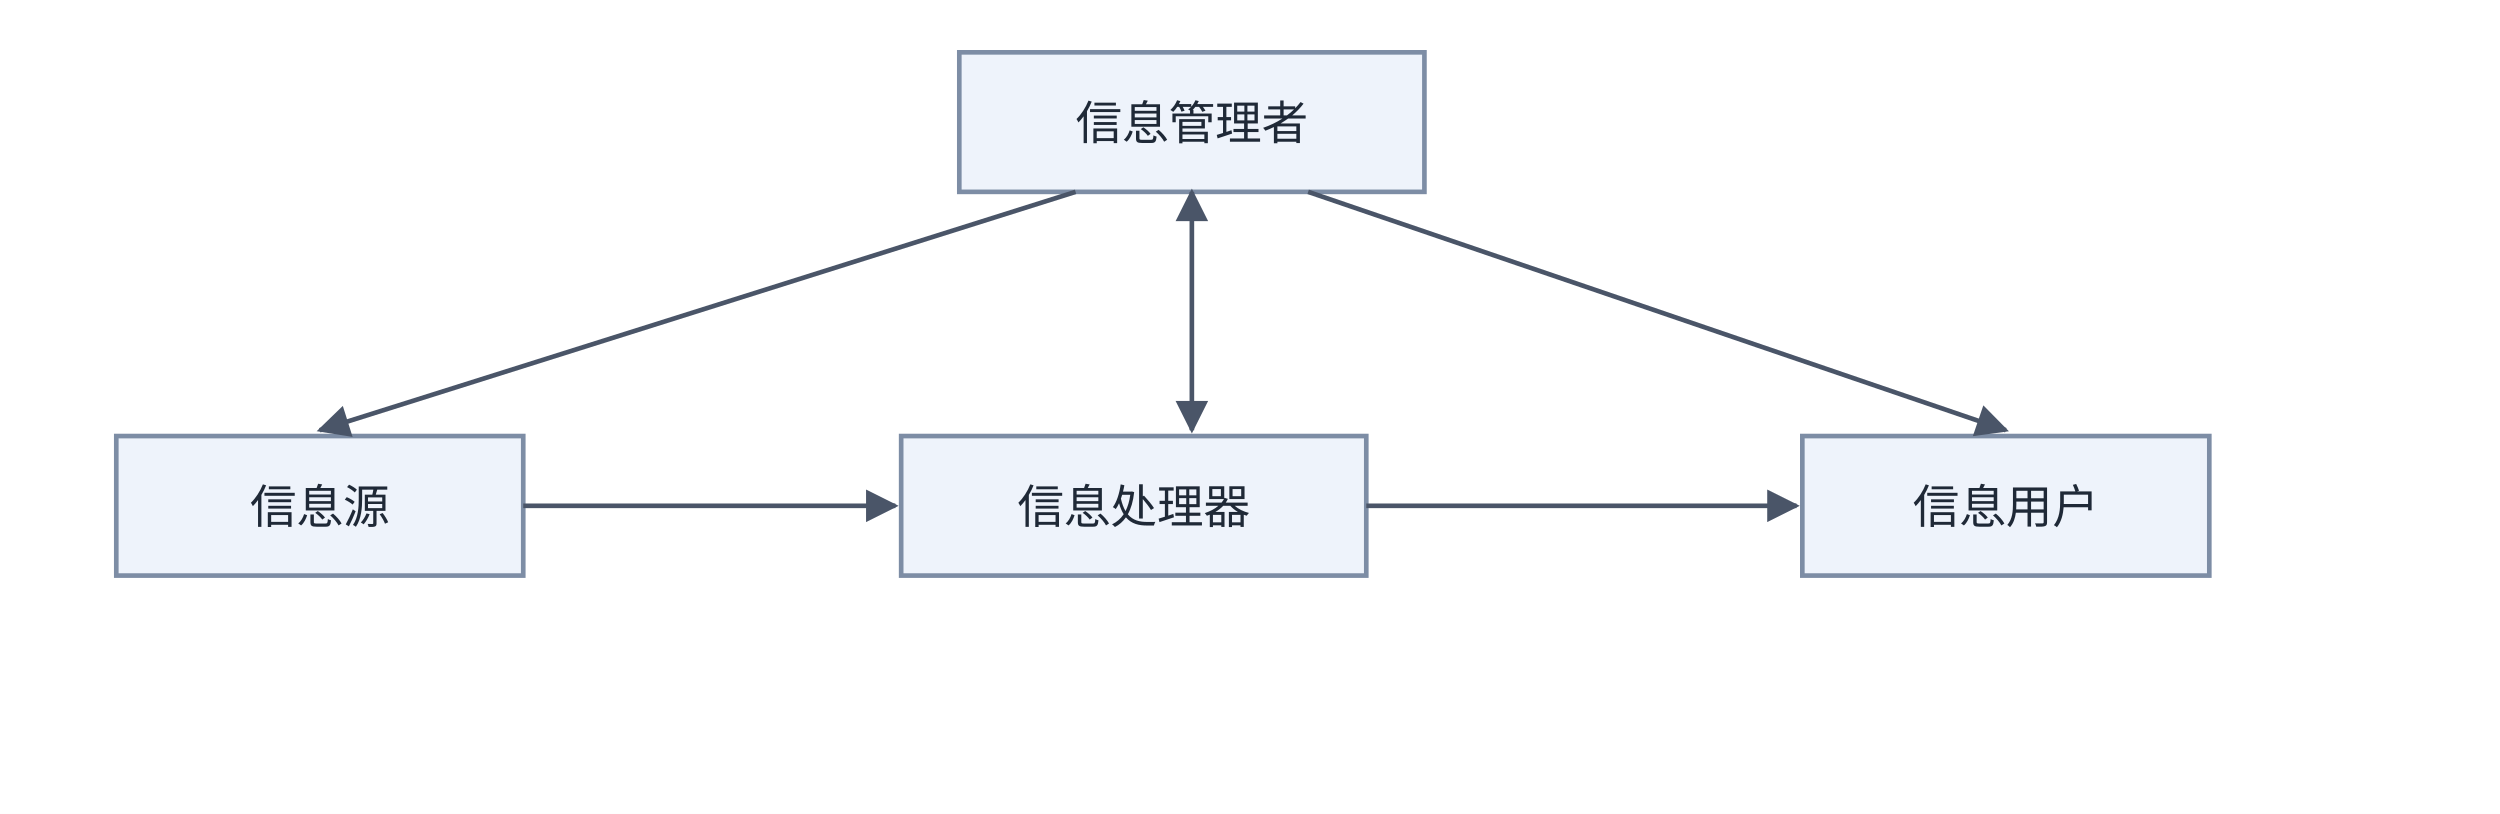
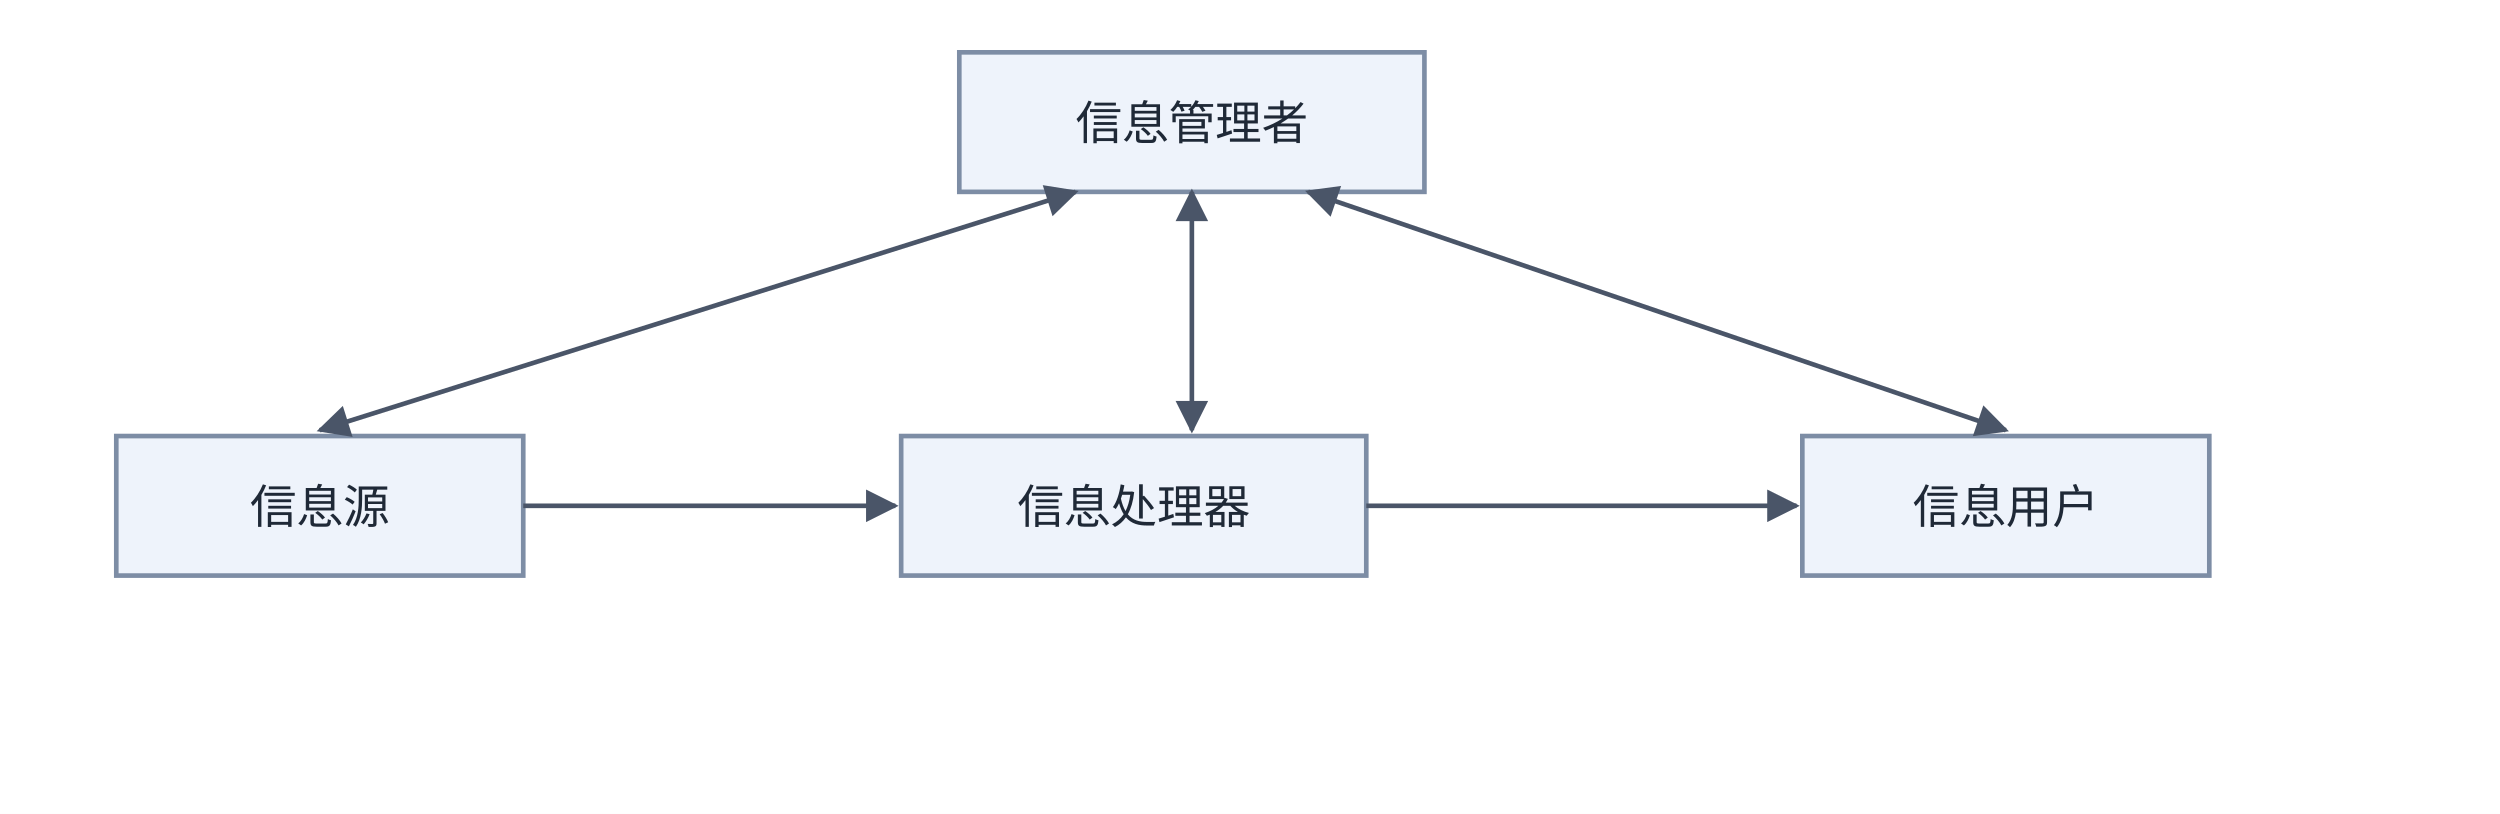
<svg xmlns="http://www.w3.org/2000/svg" width="860" height="280" viewBox="0 0 860 280" font-family="sans-serif">
  <rect width="860" height="280" fill="#ffffff" />
  <defs>
    <marker id="arr" viewBox="0 0 10 10" refX="9" refY="5" markerWidth="7" markerHeight="7" orient="auto-start-reverse">
      <path d="M 0 0 L 10 5 L 0 10 Z" fill="#4a5568" />
    </marker>
  </defs>
  <rect x="330" y="18" width="160" height="48" fill="#eef3fb" stroke="#7d8da5" stroke-width="1.6" />
  <text x="410" y="48" text-anchor="middle" font-size="16" fill="#1f2937">信息管理者</text>
  <rect x="40" y="150" width="140" height="48" fill="#eef3fb" stroke="#7d8da5" stroke-width="1.6" />
  <text x="110" y="180" text-anchor="middle" font-size="16" fill="#1f2937">信息源</text>
  <rect x="310" y="150" width="160" height="48" fill="#eef3fb" stroke="#7d8da5" stroke-width="1.6" />
  <text x="390" y="180" text-anchor="middle" font-size="16" fill="#1f2937">信息处理器</text>
  <rect x="620" y="150" width="140" height="48" fill="#eef3fb" stroke="#7d8da5" stroke-width="1.6" />
  <text x="690" y="180" text-anchor="middle" font-size="16" fill="#1f2937">信息用户</text>
-   <line x1="370" y1="66" x2="110" y2="148" stroke="#4a5568" stroke-width="1.6" marker-end="url(#arr)" />
-   <line x1="450" y1="66" x2="690" y2="148" stroke="#4a5568" stroke-width="1.6" marker-end="url(#arr)" />
+   <line x1="370" y1="66" x2="110" y2="148" stroke="#4a5568" stroke-width="1.6" marker-start="url(#arr)" marker-end="url(#arr)" />
+   <line x1="450" y1="66" x2="690" y2="148" stroke="#4a5568" stroke-width="1.6" marker-start="url(#arr)" marker-end="url(#arr)" />
  <line x1="410" y1="66" x2="410" y2="148" stroke="#4a5568" stroke-width="1.6" marker-start="url(#arr)" marker-end="url(#arr)" />
  <line x1="180" y1="174" x2="308" y2="174" stroke="#4a5568" stroke-width="1.6" marker-end="url(#arr)" />
  <line x1="470" y1="174" x2="618" y2="174" stroke="#4a5568" stroke-width="1.6" marker-end="url(#arr)" />
</svg>
